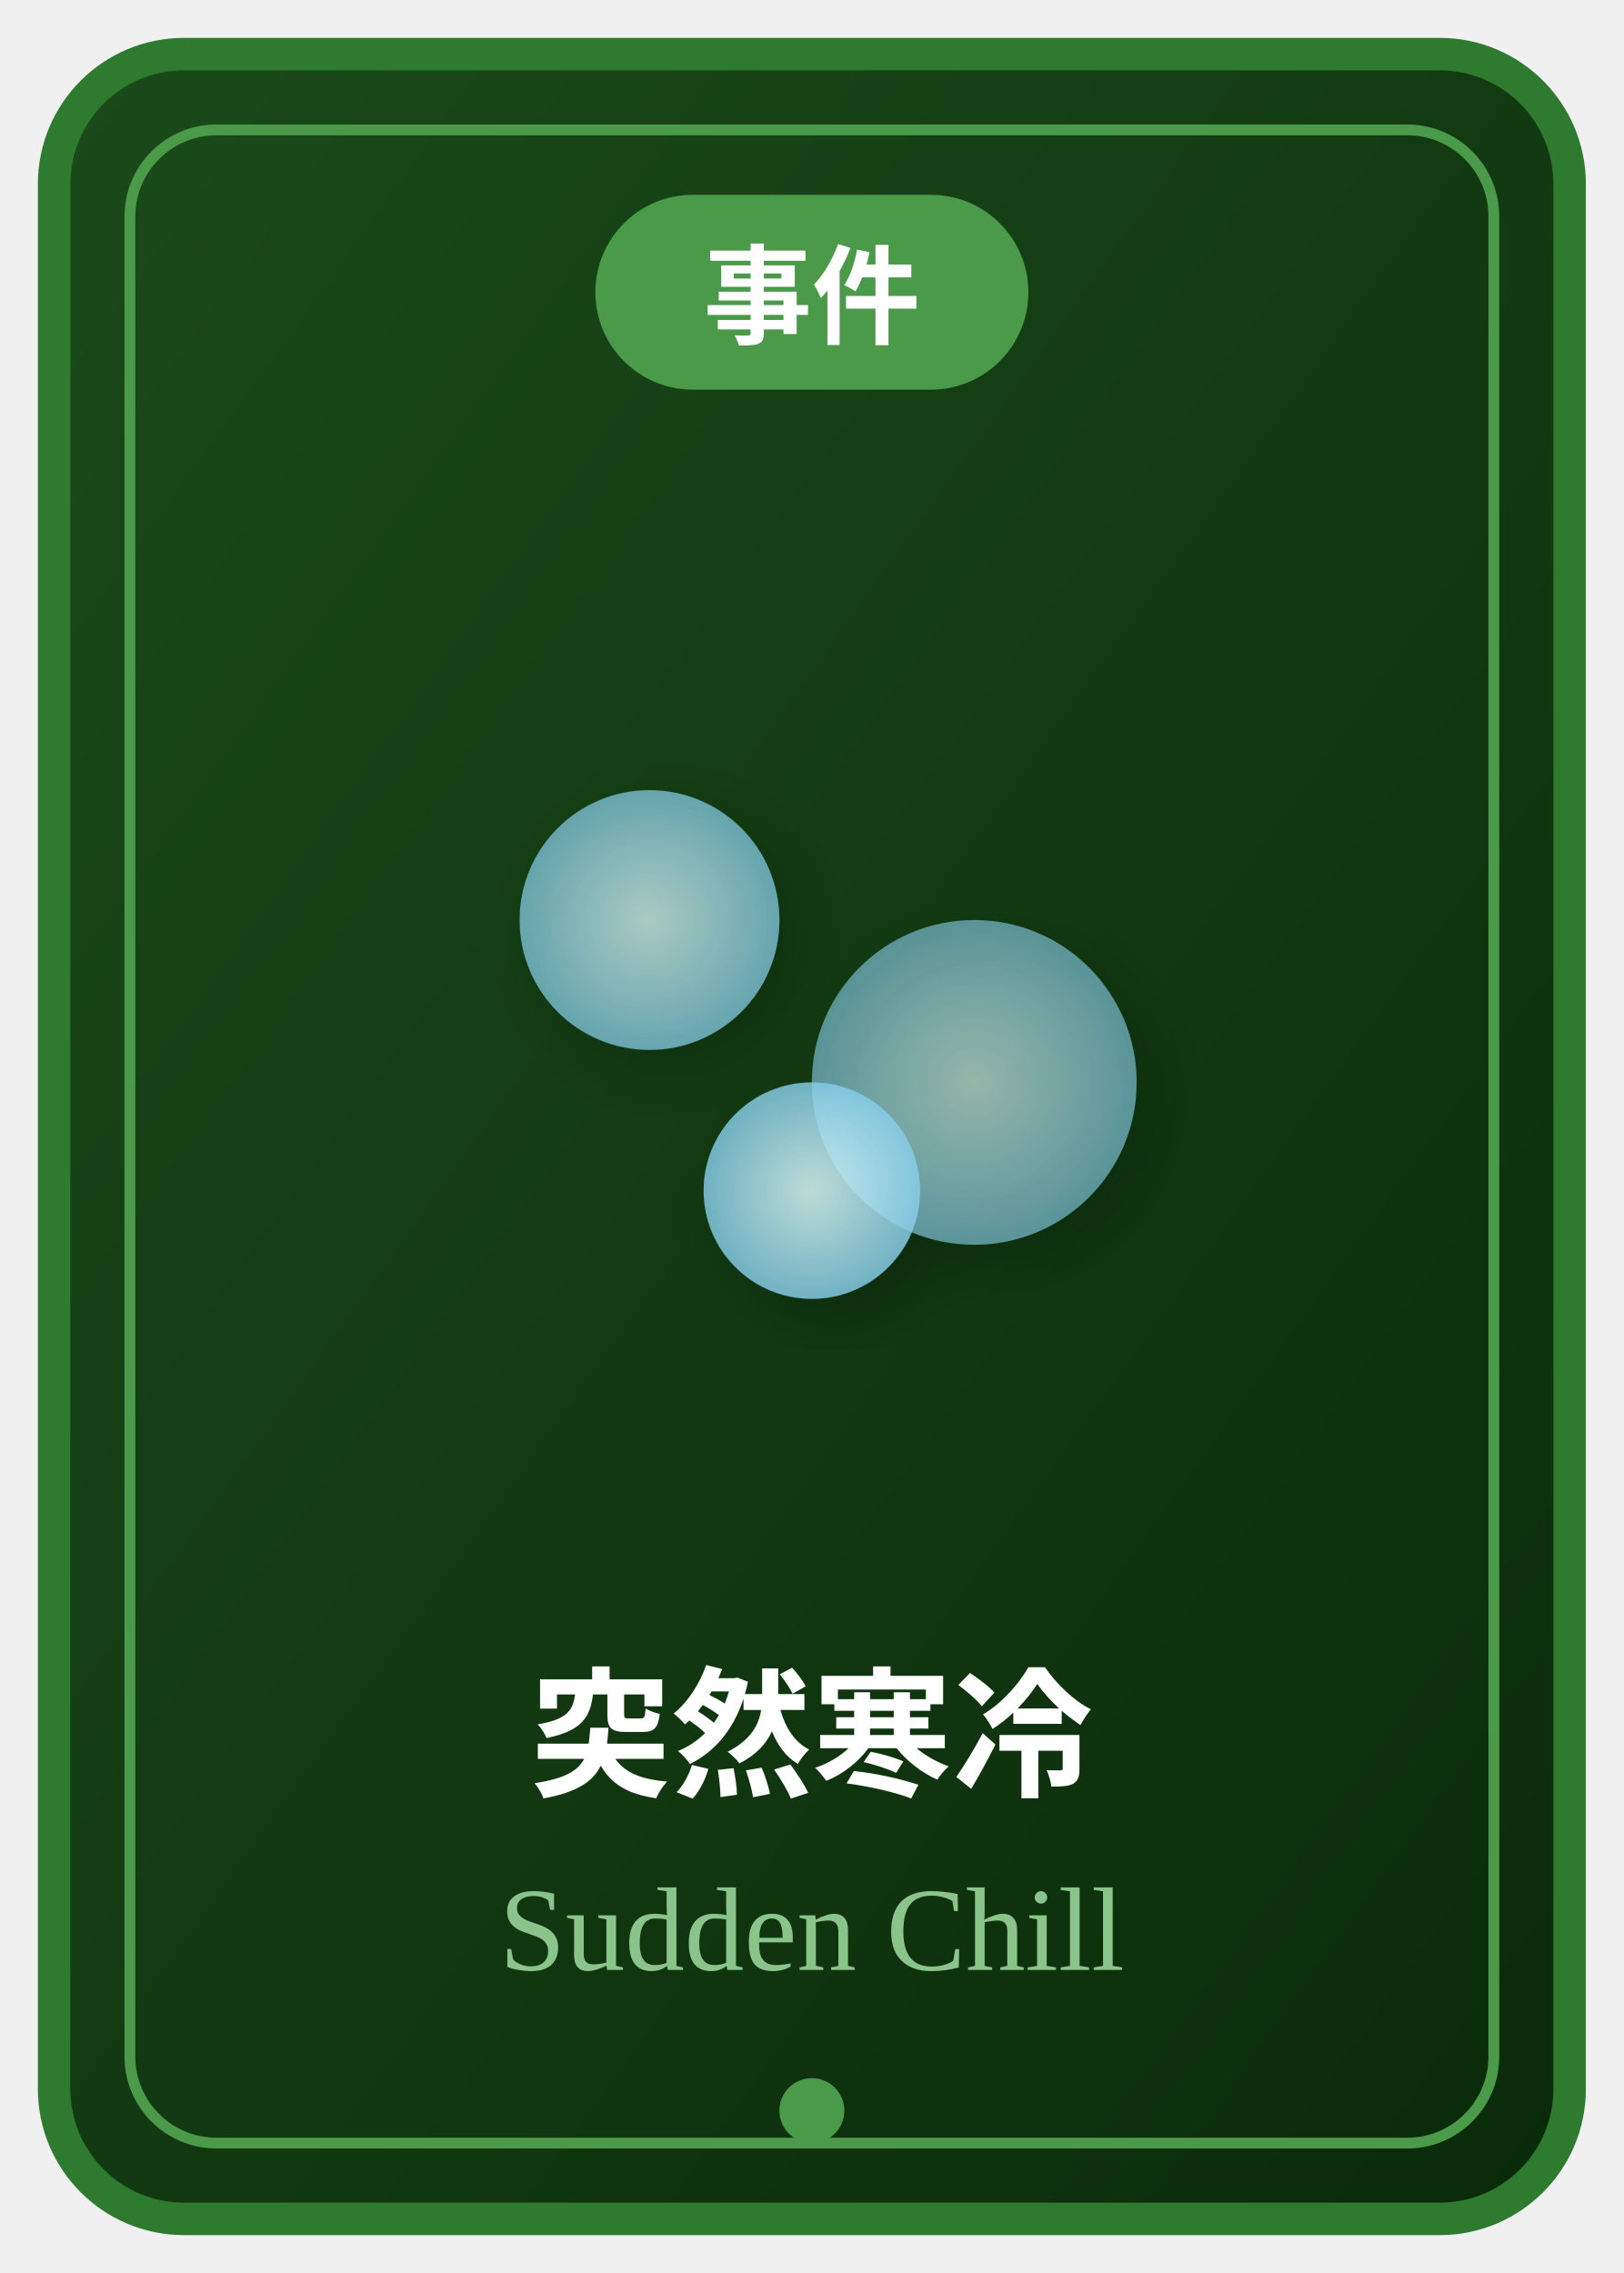
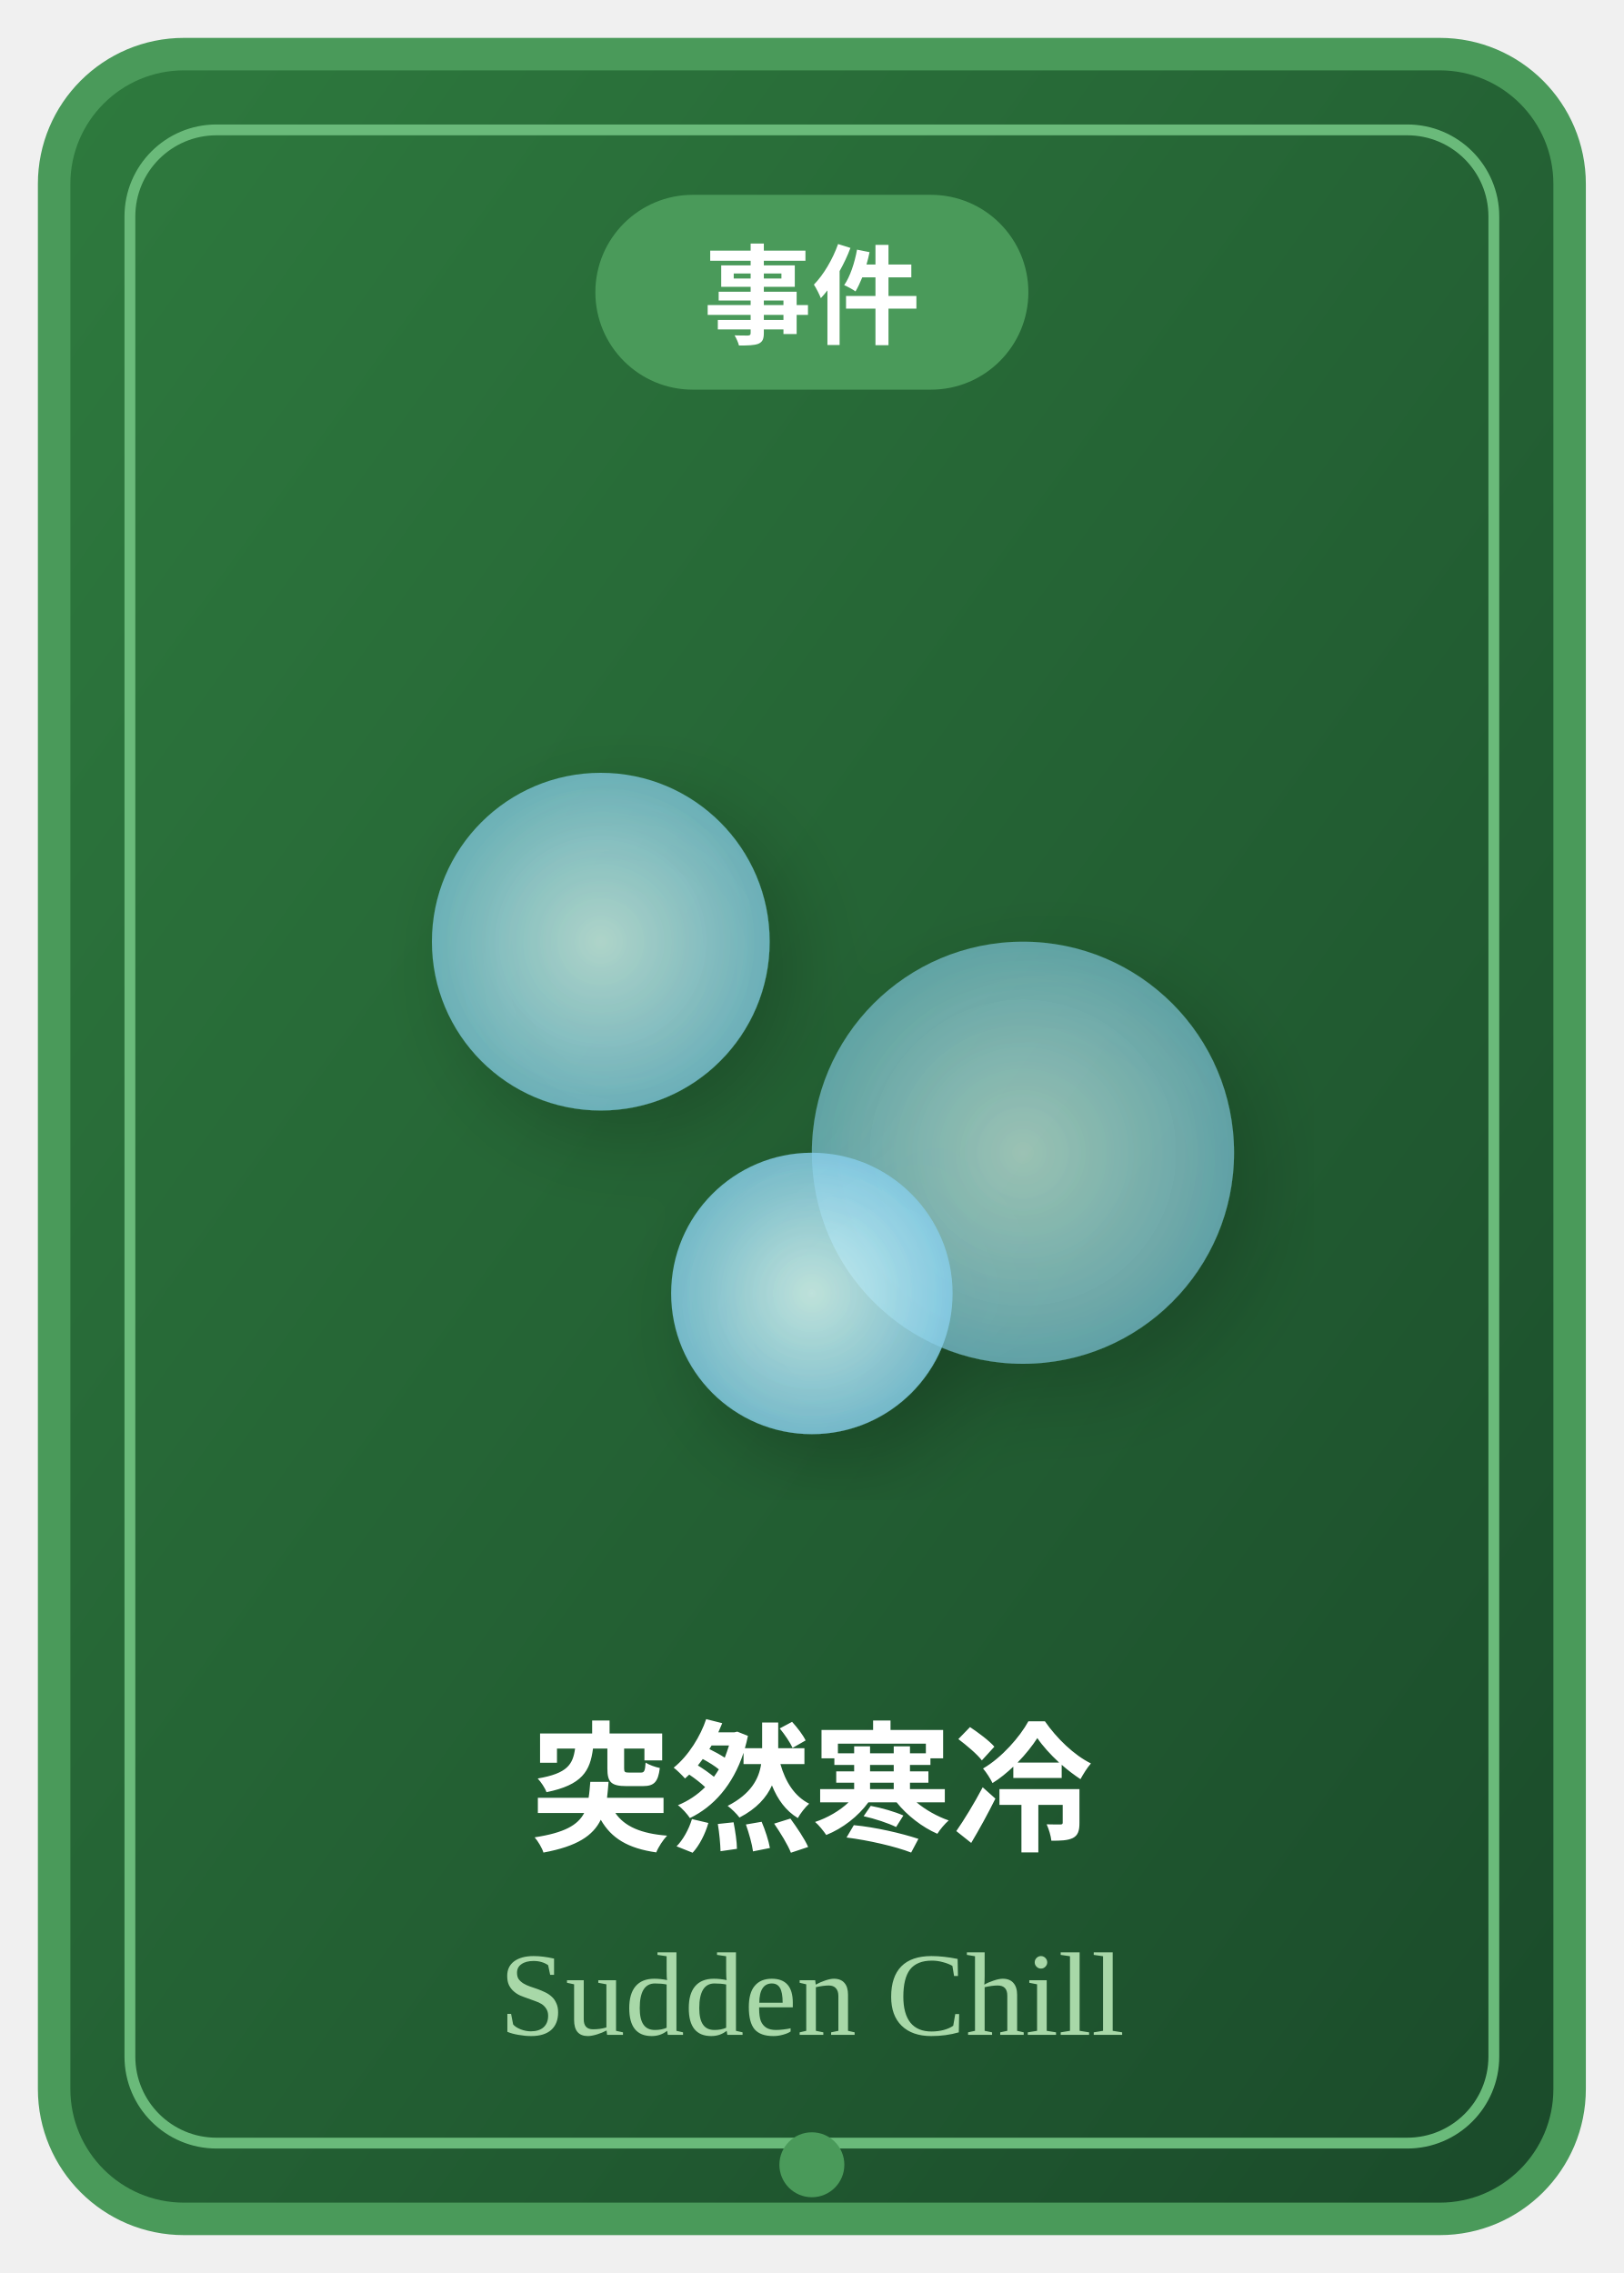
<svg xmlns="http://www.w3.org/2000/svg" viewBox="0 0 150 210" width="150" height="210">
  <defs>
    <linearGradient id="cardBg" x1="0%" y1="0%" x2="100%" y2="100%">
-       <stop offset="0%" style="stop-color:#1A4A1A" />
-       <stop offset="100%" style="stop-color:#0A2A0A" />
+       <stop offset="0%" style="stop-color:#2E7A3E" />
+       <stop offset="100%" style="stop-color:#1A4A2A" />
    </linearGradient>
    <radialGradient id="iceGrad" cx="50%" cy="50%" r="50%">
      <stop offset="0%" style="stop-color:#E0FFFF" />
      <stop offset="100%" style="stop-color:#87CEEB" />
    </radialGradient>
    <filter id="shadow">
      <feDropShadow dx="2" dy="2" stdDeviation="3" flood-opacity="0.3" />
    </filter>
  </defs>
-   <rect x="5" y="5" width="140" height="200" rx="12" fill="url(#cardBg)" stroke="#2E7A2E" stroke-width="3" />
-   <rect x="12" y="12" width="126" height="186" rx="8" fill="none" stroke="#4A9A4A" stroke-width="1" />
-   <rect x="55" y="18" width="40" height="18" rx="9" fill="#4A9A4A" />
+   <rect x="5" y="5" width="140" height="200" rx="12" fill="url(#cardBg)" stroke="#4A9A5A" stroke-width="3" />
+   <rect x="12" y="12" width="126" height="186" rx="8" fill="none" stroke="#6ABA7A" stroke-width="1" />
+   <rect x="55" y="18" width="40" height="18" rx="9" fill="#4A9A5A" />
  <text x="75" y="31" text-anchor="middle" font-size="10" fill="#FFF" font-weight="bold">事件</text>
-   <g transform="translate(75, 95)" filter="url(#shadow)">
+   <g transform="translate(75, 100) scale(1.3)" filter="url(#shadow)">
    <circle cx="-15" cy="-10" r="12" fill="url(#iceGrad)" opacity="0.7" />
    <circle cx="15" cy="5" r="15" fill="url(#iceGrad)" opacity="0.6" />
    <circle cx="0" cy="15" r="10" fill="url(#iceGrad)" opacity="0.8" />
  </g>
-   <text x="75" y="165" text-anchor="middle" font-size="13" fill="#FFF" font-weight="bold">突然寒冷</text>
-   <text x="75" y="182" text-anchor="middle" font-size="11" fill="#8BC48B">Sudden Chill</text>
-   <circle cx="75" cy="195" r="3" fill="#4A9A4A" />
+   <text x="75" y="170" text-anchor="middle" font-size="13" fill="#FFF" font-weight="bold">突然寒冷</text>
+   <text x="75" y="188" text-anchor="middle" font-size="11" fill="#A8D8A8">Sudden Chill</text>
+   <circle cx="75" cy="200" r="3" fill="#4A9A5A" />
</svg>
